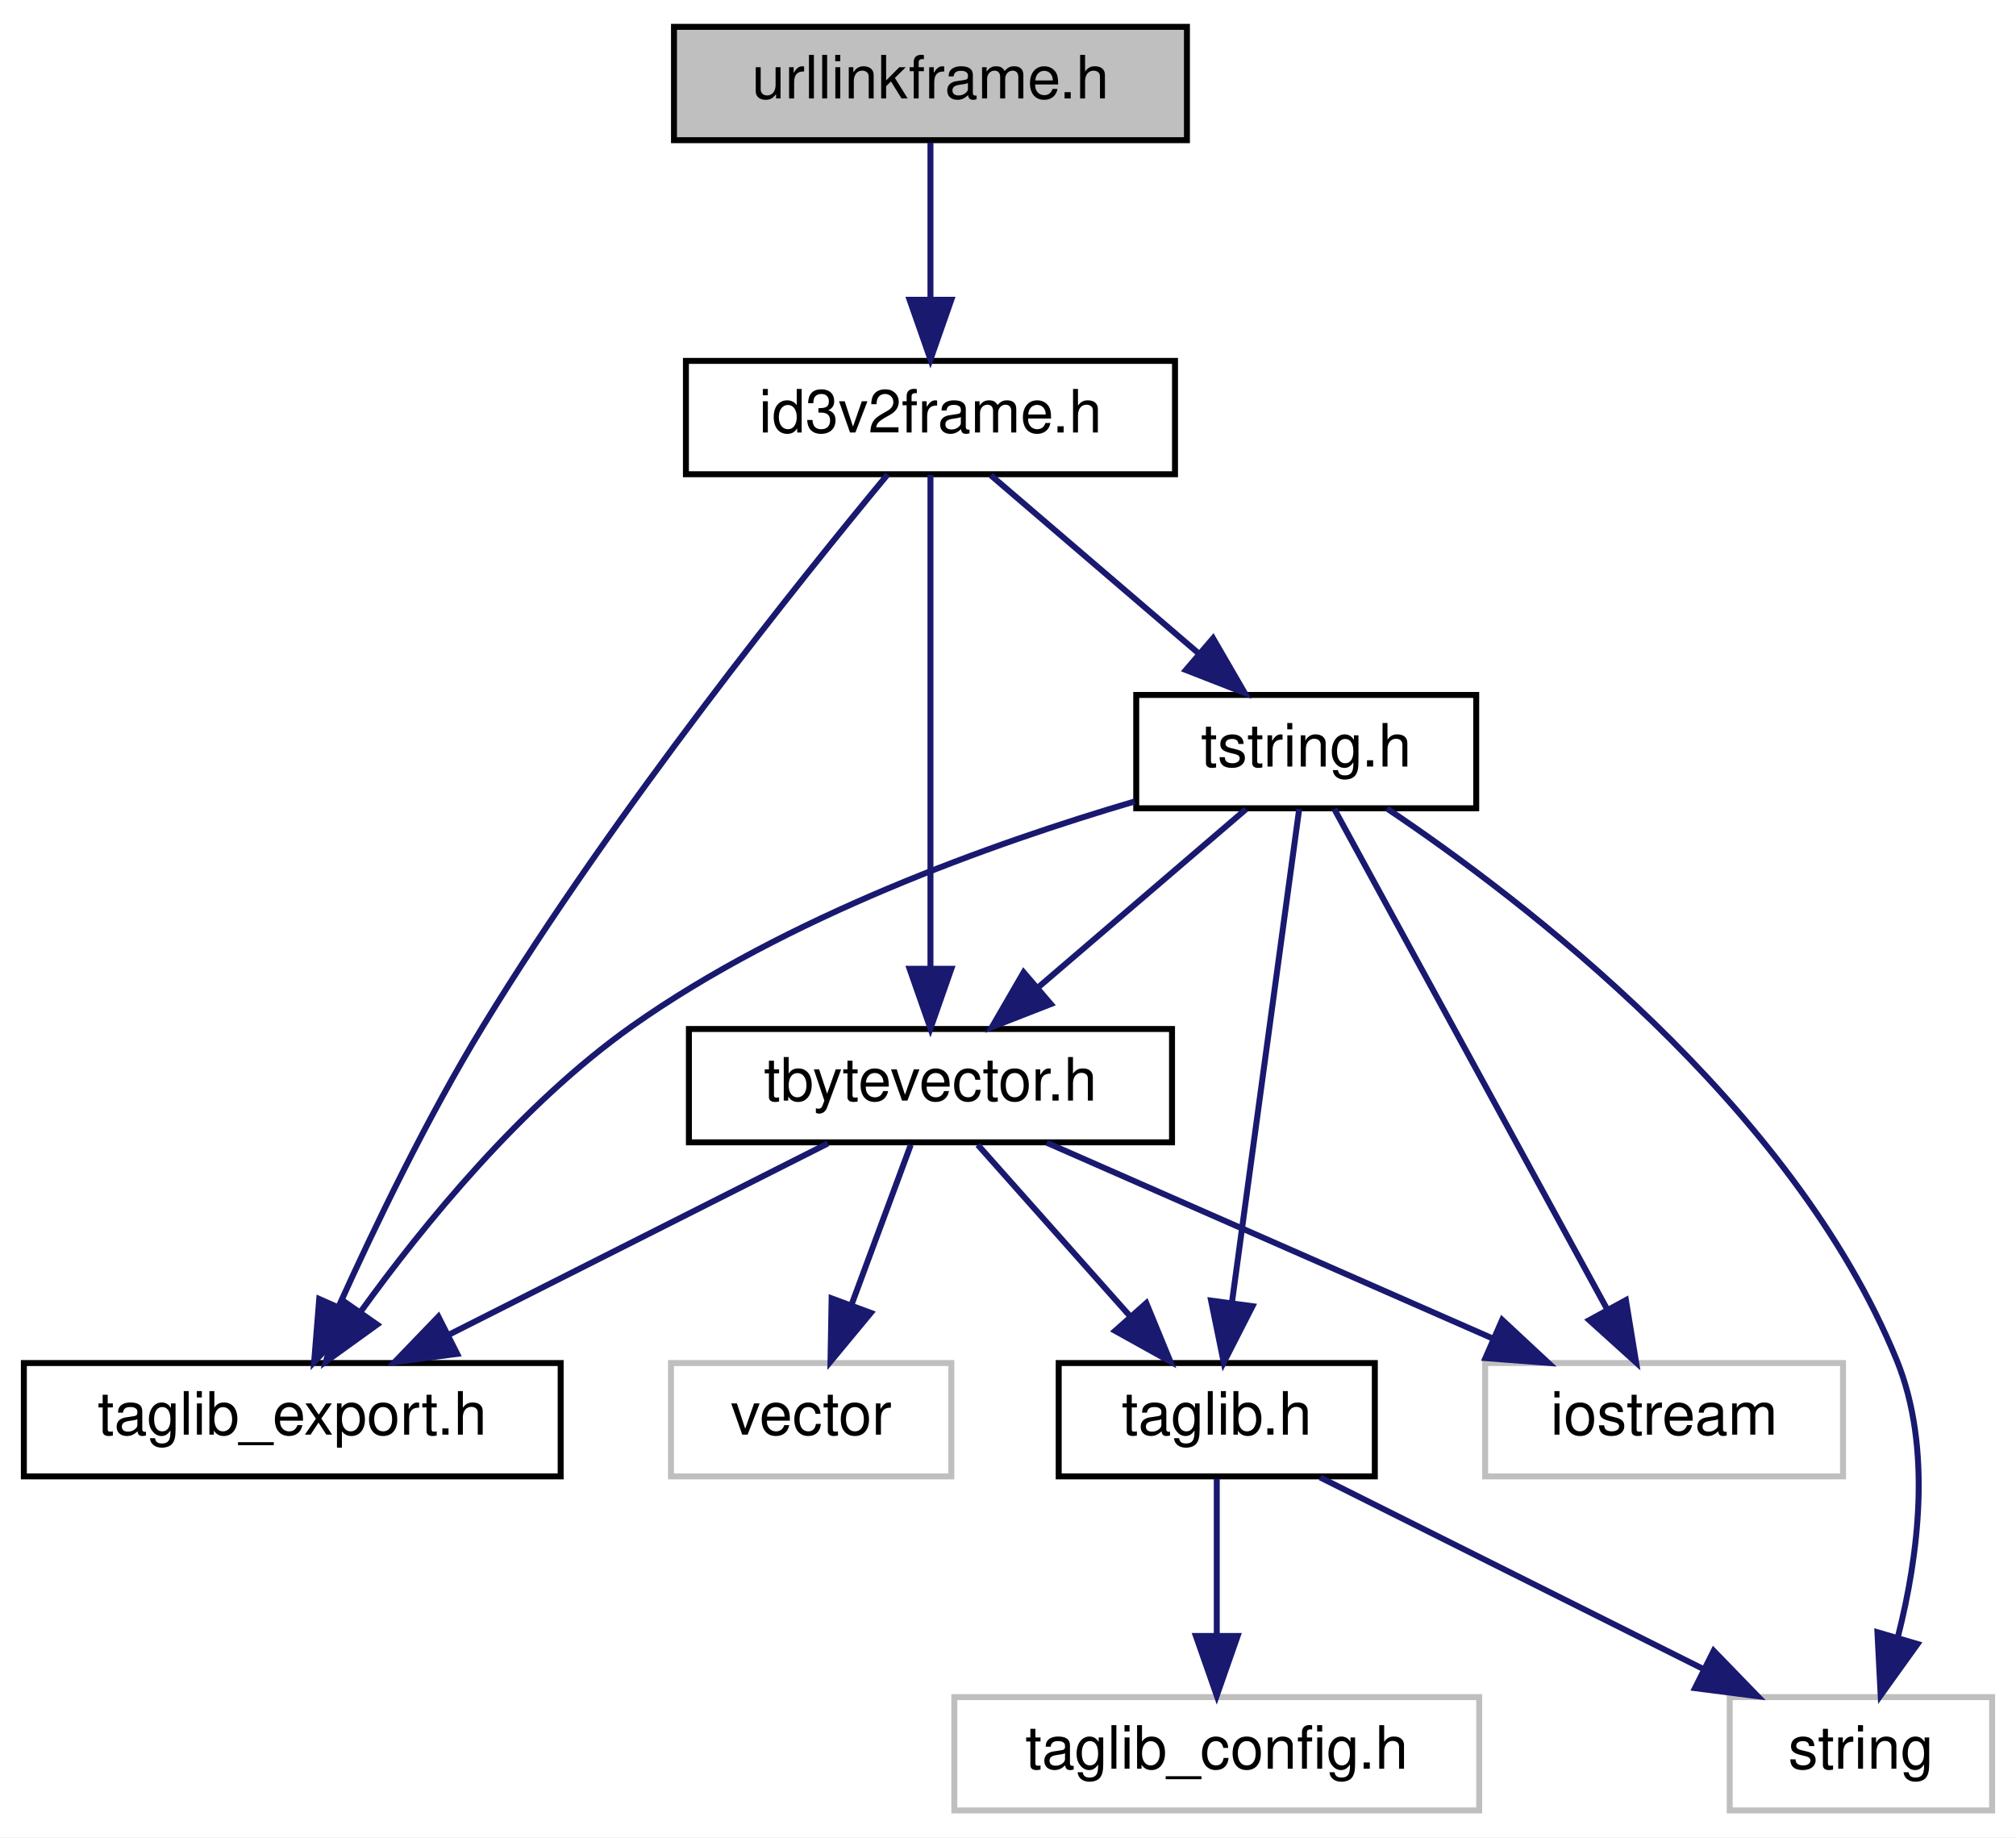
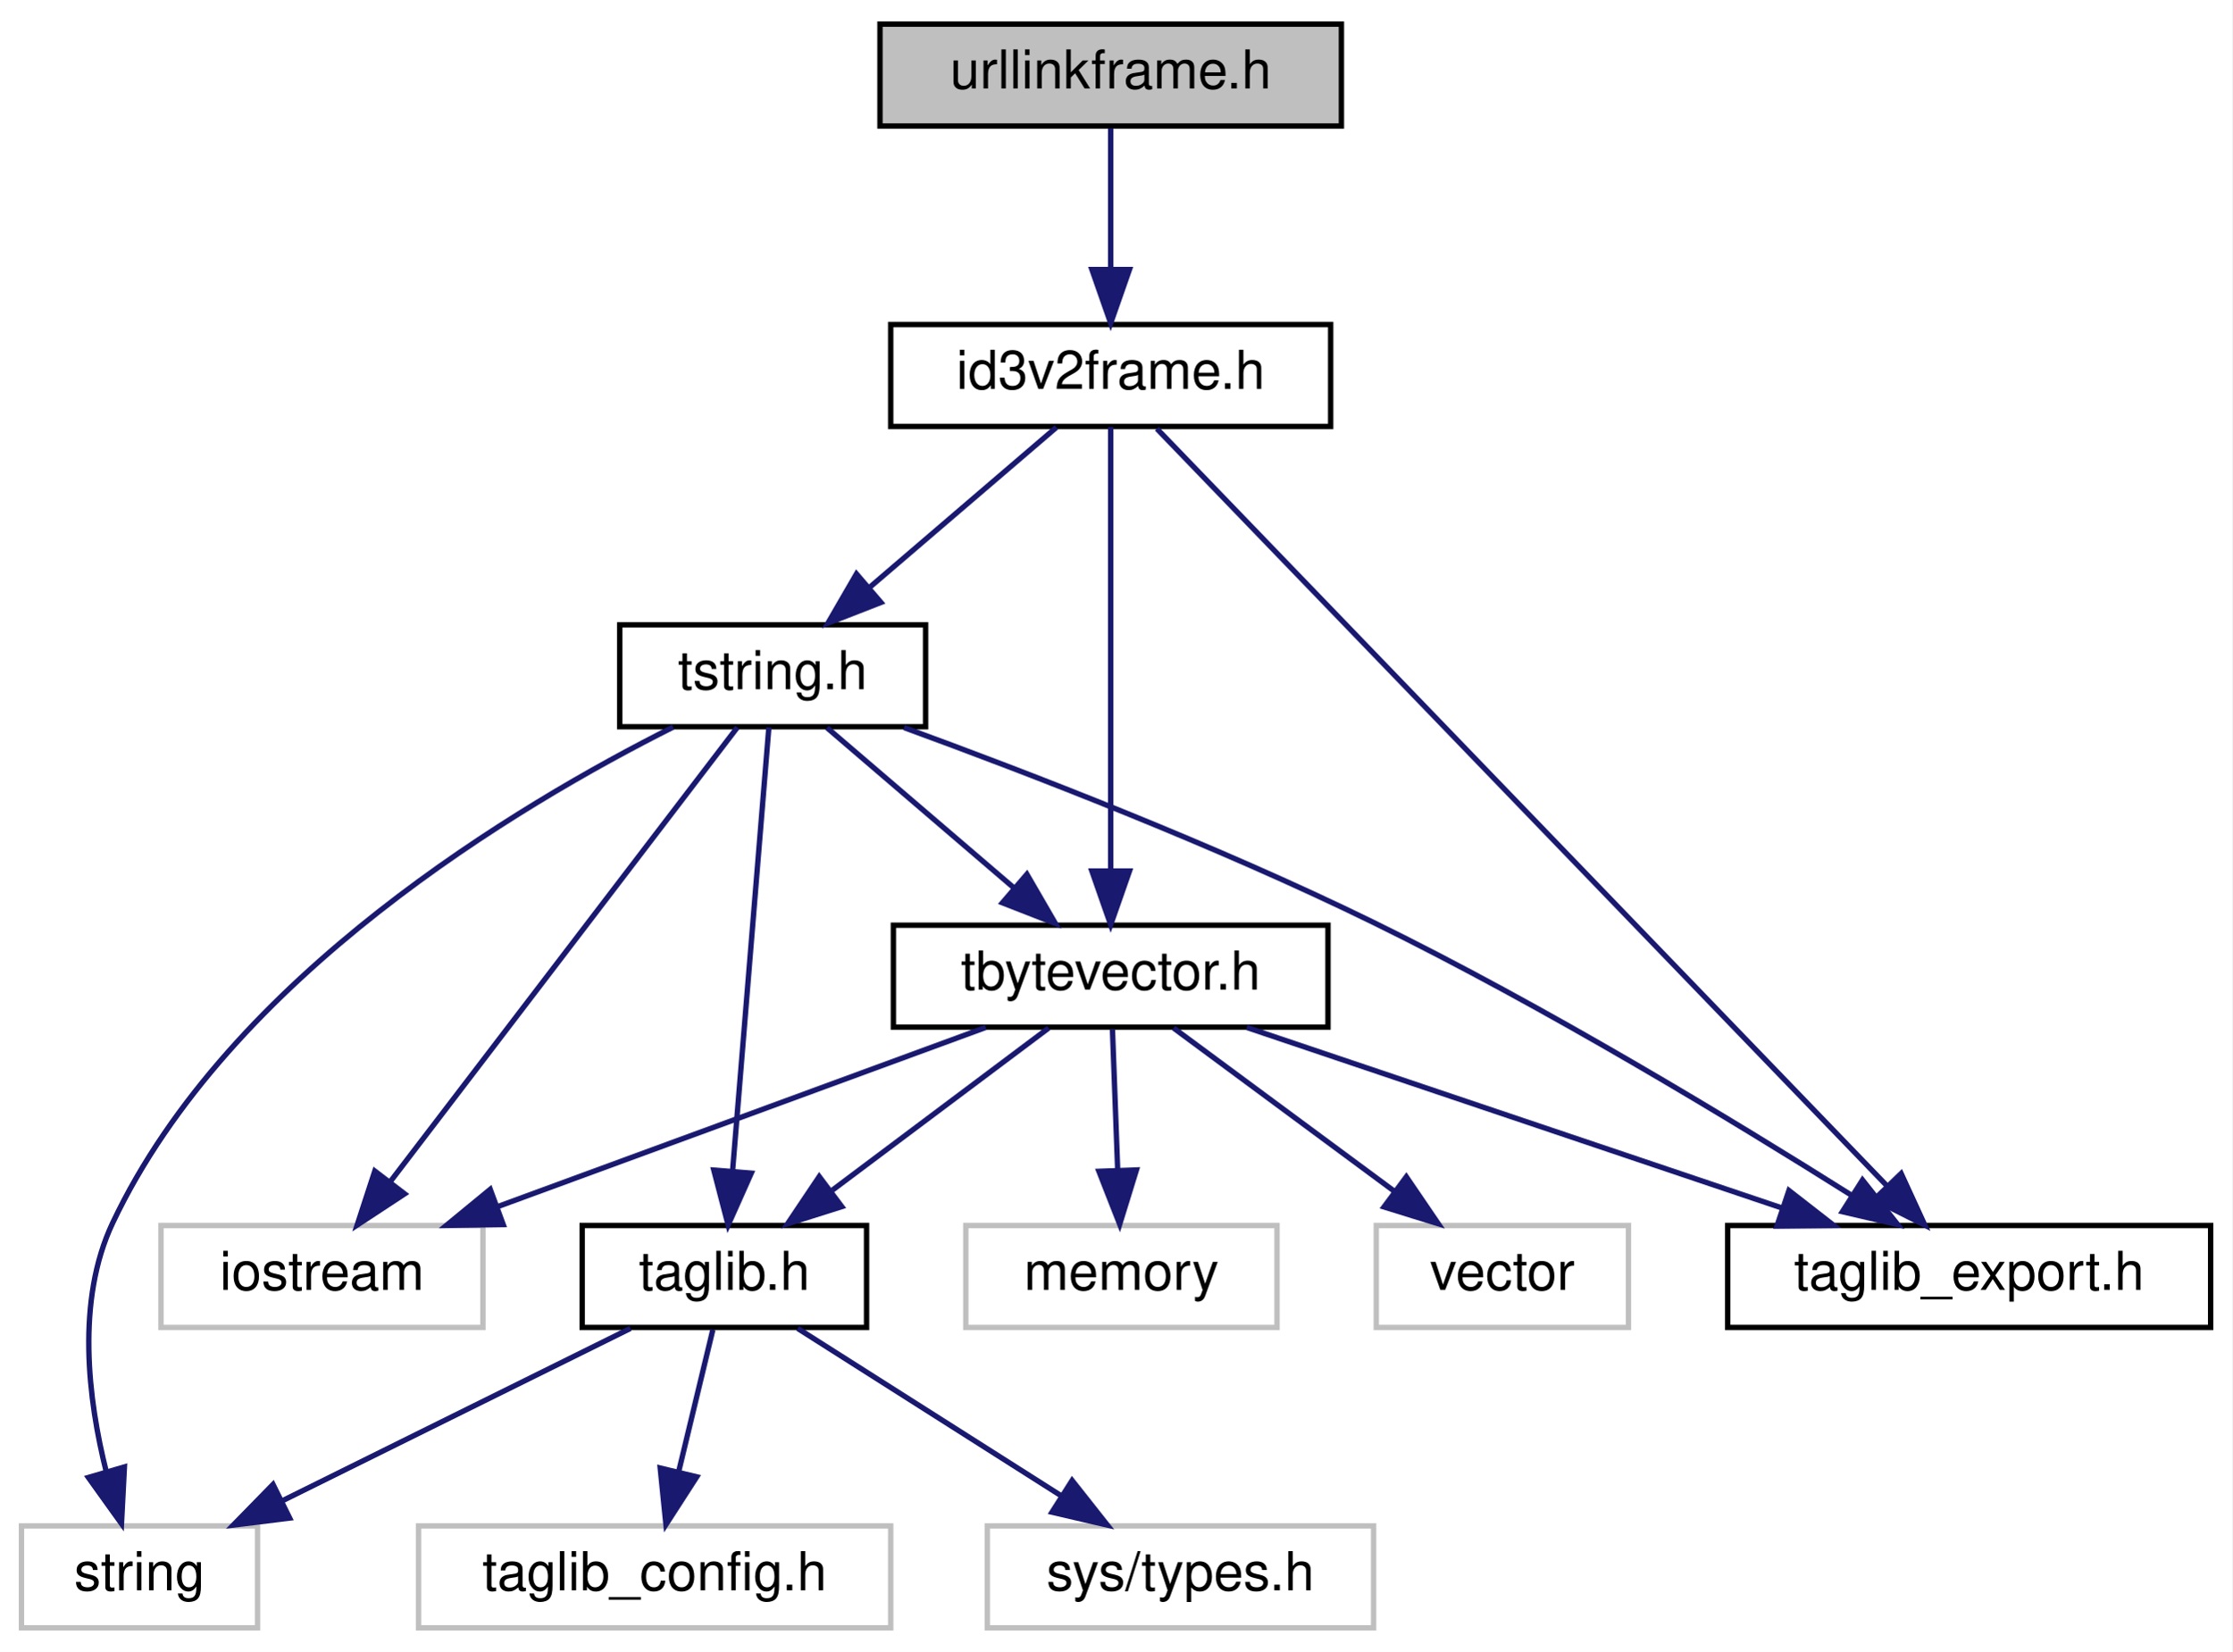
- <svg xmlns="http://www.w3.org/2000/svg" xmlns:xlink="http://www.w3.org/1999/xlink" width="338pt" height="308pt" viewBox="0.00 0.00 338.00 308.00">
+ <svg xmlns="http://www.w3.org/2000/svg" xmlns:xlink="http://www.w3.org/1999/xlink" width="416pt" height="308pt" viewBox="0.00 0.00 416.00 308.00">
  <g id="graph0" class="graph" transform="scale(1 1) rotate(0) translate(4 304)">
-     <polygon fill="white" stroke="transparent" points="-4,4 -4,-304 334,-304 334,4 -4,4" />
+     <polygon fill="white" stroke="transparent" points="-4,4 -4,-304 412,-304 412,4 -4,4" />
    <g id="node1" class="node">
      <g id="a_node1">
        <a xlink:title=" ">
-           <polygon fill="#bfbfbf" stroke="black" points="109,-280.5 109,-299.5 195,-299.5 195,-280.5 109,-280.5" />
-           <text text-anchor="middle" x="152" y="-287.5" font-family="Helvetica,sans-Serif" font-size="10.00">urllinkframe.h</text>
+           <polygon fill="#bfbfbf" stroke="black" points="160,-280.5 160,-299.5 246,-299.5 246,-280.5 160,-280.5" />
+           <text text-anchor="middle" x="203" y="-287.5" font-family="Helvetica,sans-Serif" font-size="10.00">urllinkframe.h</text>
        </a>
      </g>
    </g>
    <g id="node2" class="node">
      <g id="a_node2">
        <a xlink:href="id3v2frame_8h.html" target="_top" xlink:title=" ">
-           <polygon fill="white" stroke="black" points="111,-224.5 111,-243.5 193,-243.5 193,-224.5 111,-224.5" />
-           <text text-anchor="middle" x="152" y="-231.5" font-family="Helvetica,sans-Serif" font-size="10.00">id3v2frame.h</text>
+           <polygon fill="white" stroke="black" points="162,-224.5 162,-243.5 244,-243.5 244,-224.5 162,-224.5" />
+           <text text-anchor="middle" x="203" y="-231.5" font-family="Helvetica,sans-Serif" font-size="10.00">id3v2frame.h</text>
        </a>
      </g>
    </g>
    <g id="edge1" class="edge">
-       <path fill="none" stroke="midnightblue" d="M152,-280.08C152,-273.01 152,-262.86 152,-253.99" />
-       <polygon fill="midnightblue" stroke="midnightblue" points="155.5,-253.75 152,-243.75 148.5,-253.75 155.5,-253.75" />
+       <path fill="none" stroke="midnightblue" d="M203,-280.08C203,-273.01 203,-262.86 203,-253.99" />
+       <polygon fill="midnightblue" stroke="midnightblue" points="206.5,-253.75 203,-243.75 199.5,-253.75 206.5,-253.75" />
    </g>
    <g id="node3" class="node">
      <g id="a_node3">
        <a xlink:href="tstring_8h.html" target="_top" xlink:title=" ">
-           <polygon fill="white" stroke="black" points="186.5,-168.5 186.5,-187.5 243.5,-187.5 243.5,-168.5 186.5,-168.5" />
-           <text text-anchor="middle" x="215" y="-175.5" font-family="Helvetica,sans-Serif" font-size="10.00">tstring.h</text>
+           <polygon fill="white" stroke="black" points="111.5,-168.5 111.5,-187.5 168.5,-187.5 168.5,-168.5 111.5,-168.5" />
+           <text text-anchor="middle" x="140" y="-175.5" font-family="Helvetica,sans-Serif" font-size="10.00">tstring.h</text>
        </a>
      </g>
    </g>
    <g id="edge2" class="edge">
-       <path fill="none" stroke="midnightblue" d="M162.12,-224.32C171.53,-216.26 185.74,-204.08 197.07,-194.37" />
-       <polygon fill="midnightblue" stroke="midnightblue" points="199.38,-197 204.69,-187.83 194.82,-191.68 199.38,-197" />
+       <path fill="none" stroke="midnightblue" d="M192.88,-224.32C183.47,-216.26 169.26,-204.08 157.93,-194.37" />
+       <polygon fill="midnightblue" stroke="midnightblue" points="160.18,-191.68 150.31,-187.83 155.62,-197 160.18,-191.68" />
+     </g>
+     <g id="node6" class="node">
+       <g id="a_node6">
+         <a xlink:href="tbytevector_8h.html" target="_top" xlink:title=" ">
+           <polygon fill="white" stroke="black" points="162.5,-112.5 162.5,-131.5 243.5,-131.5 243.5,-112.5 162.5,-112.5" />
+           <text text-anchor="middle" x="203" y="-119.5" font-family="Helvetica,sans-Serif" font-size="10.00">tbytevector.h</text>
+         </a>
+       </g>
+     </g>
+     <g id="edge16" class="edge">
+       <path fill="none" stroke="midnightblue" d="M203,-224.37C203,-206.62 203,-165.67 203,-141.6" />
+       <polygon fill="midnightblue" stroke="midnightblue" points="206.5,-141.59 203,-131.59 199.5,-141.59 206.5,-141.59" />
+     </g>
+     <g id="node12" class="node">
+       <g id="a_node12">
+         <a xlink:href="taglib__export_8h.html" target="_top" xlink:title=" ">
+           <polygon fill="white" stroke="black" points="318,-56.5 318,-75.5 408,-75.5 408,-56.5 318,-56.5" />
+           <text text-anchor="middle" x="363" y="-63.5" font-family="Helvetica,sans-Serif" font-size="10.00">taglib_export.h</text>
+         </a>
+       </g>
+     </g>
+     <g id="edge17" class="edge">
+       <path fill="none" stroke="midnightblue" d="M211.6,-224.08C237.44,-197.27 314.62,-117.19 347.69,-82.89" />
+       <polygon fill="midnightblue" stroke="midnightblue" points="350.32,-85.2 354.74,-75.57 345.28,-80.34 350.32,-85.2" />
    </g>
    <g id="node4" class="node">
      <g id="a_node4">
-         <a xlink:href="taglib__export_8h.html" target="_top" xlink:title=" ">
-           <polygon fill="white" stroke="black" points="0,-56.5 0,-75.5 90,-75.5 90,-56.5 0,-56.5" />
-           <text text-anchor="middle" x="45" y="-63.5" font-family="Helvetica,sans-Serif" font-size="10.00">taglib_export.h</text>
+         <a xlink:title=" ">
+           <polygon fill="white" stroke="#bfbfbf" points="26,-56.5 26,-75.5 86,-75.5 86,-56.5 26,-56.5" />
+           <text text-anchor="middle" x="56" y="-63.5" font-family="Helvetica,sans-Serif" font-size="10.00">iostream</text>
+         </a>
+       </g>
+     </g>
+     <g id="edge3" class="edge">
+       <path fill="none" stroke="midnightblue" d="M133.41,-168.37C119.48,-150.14 86.87,-107.43 68.73,-83.68" />
+       <polygon fill="midnightblue" stroke="midnightblue" points="71.41,-81.41 62.56,-75.59 65.85,-85.66 71.41,-81.41" />
+     </g>
+     <g id="node5" class="node">
+       <g id="a_node5">
+         <a xlink:title=" ">
+           <polygon fill="white" stroke="#bfbfbf" points="0,-0.5 0,-19.5 44,-19.5 44,-0.5 0,-0.5" />
+           <text text-anchor="middle" x="22" y="-7.5" font-family="Helvetica,sans-Serif" font-size="10.00">string</text>
+         </a>
+       </g>
+     </g>
+     <g id="edge4" class="edge">
+       <path fill="none" stroke="midnightblue" d="M121.44,-168.43C92.77,-154.03 38.73,-121.96 17,-76 10.13,-61.47 12.42,-43.05 15.82,-29.54" />
+       <polygon fill="midnightblue" stroke="midnightblue" points="19.19,-30.5 18.64,-19.92 12.47,-28.53 19.19,-30.5" />
+     </g>
+     <g id="edge5" class="edge">
+       <path fill="none" stroke="midnightblue" d="M150.12,-168.32C159.53,-160.26 173.74,-148.08 185.07,-138.37" />
+       <polygon fill="midnightblue" stroke="midnightblue" points="187.38,-141 192.69,-131.83 182.82,-135.68 187.38,-141" />
+     </g>
+     <g id="node9" class="node">
+       <g id="a_node9">
+         <a xlink:href="taglib_8h.html" target="_top" xlink:title=" ">
+           <polygon fill="white" stroke="black" points="104.5,-56.5 104.5,-75.5 157.5,-75.5 157.5,-56.5 104.5,-56.5" />
+           <text text-anchor="middle" x="131" y="-63.5" font-family="Helvetica,sans-Serif" font-size="10.00">taglib.h</text>
        </a>
      </g>
    </g>
    <g id="edge15" class="edge">
-       <path fill="none" stroke="midnightblue" d="M144.82,-224.46C130.77,-207.52 99.08,-168.16 77,-132 67.69,-116.75 58.86,-98.42 52.84,-85.11" />
-       <polygon fill="midnightblue" stroke="midnightblue" points="55.92,-83.4 48.67,-75.68 49.52,-86.24 55.92,-83.4" />
-     </g>
-     <g id="node8" class="node">
-       <g id="a_node8">
-         <a xlink:href="tbytevector_8h.html" target="_top" xlink:title=" ">
-           <polygon fill="white" stroke="black" points="111.5,-112.5 111.5,-131.5 192.5,-131.5 192.5,-112.5 111.5,-112.5" />
-           <text text-anchor="middle" x="152" y="-119.5" font-family="Helvetica,sans-Serif" font-size="10.00">tbytevector.h</text>
-         </a>
-       </g>
+       <path fill="none" stroke="midnightblue" d="M139.29,-168.37C137.84,-150.62 134.49,-109.67 132.52,-85.6" />
+       <polygon fill="midnightblue" stroke="midnightblue" points="136.01,-85.27 131.7,-75.59 129.03,-85.84 136.01,-85.27" />
    </g>
    <g id="edge14" class="edge">
-       <path fill="none" stroke="midnightblue" d="M152,-224.37C152,-206.62 152,-165.67 152,-141.6" />
-       <polygon fill="midnightblue" stroke="midnightblue" points="155.5,-141.59 152,-131.59 148.5,-141.59 155.5,-141.59" />
+       <path fill="none" stroke="midnightblue" d="M164.48,-168.35C187.48,-159.95 222.65,-146.39 252,-132 283.93,-116.34 319.09,-95.01 341.1,-81.13" />
+       <polygon fill="midnightblue" stroke="midnightblue" points="343.12,-83.99 349.69,-75.67 339.37,-78.08 343.12,-83.99" />
    </g>
-     <g id="edge3" class="edge">
-       <path fill="none" stroke="midnightblue" d="M186.23,-169.64C162.22,-162.58 127.87,-150.27 102,-132 83.5,-118.93 67,-98.68 56.57,-84.25" />
-       <polygon fill="midnightblue" stroke="midnightblue" points="59.23,-81.95 50.64,-75.75 53.49,-85.96 59.23,-81.95" />
-     </g>
-     <g id="node5" class="node">
-       <g id="a_node5">
-         <a xlink:href="taglib_8h.html" target="_top" xlink:title=" ">
-           <polygon fill="white" stroke="black" points="173.5,-56.5 173.5,-75.5 226.5,-75.5 226.5,-56.5 173.5,-56.5" />
-           <text text-anchor="middle" x="200" y="-63.5" font-family="Helvetica,sans-Serif" font-size="10.00">taglib.h</text>
-         </a>
-       </g>
-     </g>
-     <g id="edge4" class="edge">
-       <path fill="none" stroke="midnightblue" d="M213.82,-168.37C211.4,-150.62 205.82,-109.67 202.54,-85.6" />
-       <polygon fill="midnightblue" stroke="midnightblue" points="205.99,-85.03 201.17,-75.59 199.05,-85.97 205.99,-85.03" />
+     <g id="edge6" class="edge">
+       <path fill="none" stroke="midnightblue" d="M179.71,-112.44C155.19,-103.44 116.4,-89.19 88.8,-79.05" />
+       <polygon fill="midnightblue" stroke="midnightblue" points="89.78,-75.68 79.18,-75.52 87.36,-82.25 89.78,-75.68" />
    </g>
    <g id="node7" class="node">
      <g id="a_node7">
        <a xlink:title=" ">
-           <polygon fill="white" stroke="#bfbfbf" points="286,-0.5 286,-19.5 330,-19.5 330,-0.5 286,-0.5" />
-           <text text-anchor="middle" x="308" y="-7.5" font-family="Helvetica,sans-Serif" font-size="10.00">string</text>
+           <polygon fill="white" stroke="#bfbfbf" points="176,-56.5 176,-75.5 234,-75.5 234,-56.5 176,-56.5" />
+           <text text-anchor="middle" x="205" y="-63.5" font-family="Helvetica,sans-Serif" font-size="10.00">memory</text>
        </a>
      </g>
    </g>
+     <g id="edge7" class="edge">
+       <path fill="none" stroke="midnightblue" d="M203.33,-112.08C203.59,-105.01 203.97,-94.86 204.3,-85.99" />
+       <polygon fill="midnightblue" stroke="midnightblue" points="207.8,-85.87 204.68,-75.75 200.81,-85.61 207.8,-85.87" />
+     </g>
+     <g id="node8" class="node">
+       <g id="a_node8">
+         <a xlink:title=" ">
+           <polygon fill="white" stroke="#bfbfbf" points="252.5,-56.5 252.5,-75.5 299.5,-75.5 299.5,-56.5 252.5,-56.5" />
+           <text text-anchor="middle" x="276" y="-63.5" font-family="Helvetica,sans-Serif" font-size="10.00">vector</text>
+         </a>
+       </g>
+     </g>
+     <g id="edge8" class="edge">
+       <path fill="none" stroke="midnightblue" d="M214.73,-112.32C225.84,-104.11 242.74,-91.6 255.98,-81.81" />
+       <polygon fill="midnightblue" stroke="midnightblue" points="258.1,-84.59 264.06,-75.83 253.94,-78.97 258.1,-84.59" />
+     </g>
+     <g id="edge9" class="edge">
+       <path fill="none" stroke="midnightblue" d="M191.43,-112.32C180.58,-104.18 164.12,-91.84 151.12,-82.09" />
+       <polygon fill="midnightblue" stroke="midnightblue" points="152.88,-79.03 142.78,-75.83 148.68,-84.63 152.88,-79.03" />
+     </g>
+     <g id="edge13" class="edge">
+       <path fill="none" stroke="midnightblue" d="M228.35,-112.44C255.27,-103.36 298,-88.94 328.09,-78.78" />
+       <polygon fill="midnightblue" stroke="midnightblue" points="329.41,-82.03 337.77,-75.52 327.17,-75.4 329.41,-82.03" />
+     </g>
    <g id="edge12" class="edge">
-       <path fill="none" stroke="midnightblue" d="M228.55,-168.45C251.34,-153.17 296.55,-118.73 314,-76 320.02,-61.25 317.62,-43.09 314.23,-29.72" />
-       <polygon fill="midnightblue" stroke="midnightblue" points="317.49,-28.4 311.31,-19.79 310.77,-30.37 317.49,-28.4" />
-     </g>
-     <g id="edge7" class="edge">
-       <path fill="none" stroke="midnightblue" d="M204.88,-168.32C195.47,-160.26 181.26,-148.08 169.93,-138.37" />
-       <polygon fill="midnightblue" stroke="midnightblue" points="172.18,-135.68 162.31,-131.83 167.62,-141 172.18,-135.68" />
+       <path fill="none" stroke="midnightblue" d="M113.49,-56.32C95.93,-47.62 68.67,-34.12 48.47,-24.11" />
+       <polygon fill="midnightblue" stroke="midnightblue" points="49.98,-20.96 39.47,-19.65 46.88,-27.23 49.98,-20.96" />
    </g>
    <g id="node10" class="node">
      <g id="a_node10">
        <a xlink:title=" ">
-           <polygon fill="white" stroke="#bfbfbf" points="245,-56.5 245,-75.5 305,-75.5 305,-56.5 245,-56.5" />
-           <text text-anchor="middle" x="275" y="-63.5" font-family="Helvetica,sans-Serif" font-size="10.00">iostream</text>
-         </a>
-       </g>
-     </g>
-     <g id="edge13" class="edge">
-       <path fill="none" stroke="midnightblue" d="M219.71,-168.37C229.52,-150.38 252.34,-108.55 265.39,-84.63" />
-       <polygon fill="midnightblue" stroke="midnightblue" points="268.6,-86.05 270.31,-75.59 262.45,-82.69 268.6,-86.05" />
-     </g>
-     <g id="node6" class="node">
-       <g id="a_node6">
-         <a xlink:title=" ">
-           <polygon fill="white" stroke="#bfbfbf" points="156,-0.5 156,-19.5 244,-19.5 244,-0.5 156,-0.5" />
-           <text text-anchor="middle" x="200" y="-7.5" font-family="Helvetica,sans-Serif" font-size="10.00">taglib_config.h</text>
-         </a>
-       </g>
-     </g>
-     <g id="edge5" class="edge">
-       <path fill="none" stroke="midnightblue" d="M200,-56.08C200,-49.01 200,-38.86 200,-29.99" />
-       <polygon fill="midnightblue" stroke="midnightblue" points="203.5,-29.75 200,-19.75 196.5,-29.75 203.5,-29.75" />
-     </g>
-     <g id="edge6" class="edge">
-       <path fill="none" stroke="midnightblue" d="M217.35,-56.32C234.67,-47.66 261.52,-34.24 281.5,-24.25" />
-       <polygon fill="midnightblue" stroke="midnightblue" points="283.31,-27.26 290.69,-19.65 280.18,-21 283.31,-27.26" />
-     </g>
-     <g id="edge9" class="edge">
-       <path fill="none" stroke="midnightblue" d="M134.81,-112.32C117.65,-103.66 91.05,-90.24 71.25,-80.25" />
-       <polygon fill="midnightblue" stroke="midnightblue" points="72.65,-77.04 62.15,-75.65 69.5,-83.28 72.65,-77.04" />
-     </g>
-     <g id="edge8" class="edge">
-       <path fill="none" stroke="midnightblue" d="M159.93,-112.08C166.85,-104.3 177.07,-92.8 185.45,-83.37" />
-       <polygon fill="midnightblue" stroke="midnightblue" points="188.19,-85.55 192.22,-75.75 182.96,-80.9 188.19,-85.55" />
-     </g>
-     <g id="node9" class="node">
-       <g id="a_node9">
-         <a xlink:title=" ">
-           <polygon fill="white" stroke="#bfbfbf" points="108.5,-56.5 108.5,-75.5 155.5,-75.5 155.5,-56.5 108.5,-56.5" />
-           <text text-anchor="middle" x="132" y="-63.5" font-family="Helvetica,sans-Serif" font-size="10.00">vector</text>
+           <polygon fill="white" stroke="#bfbfbf" points="74,-0.5 74,-19.5 162,-19.5 162,-0.5 74,-0.5" />
+           <text text-anchor="middle" x="118" y="-7.5" font-family="Helvetica,sans-Serif" font-size="10.00">taglib_config.h</text>
        </a>
      </g>
    </g>
    <g id="edge10" class="edge">
-       <path fill="none" stroke="midnightblue" d="M148.7,-112.08C146.02,-104.85 142.15,-94.41 138.81,-85.4" />
-       <polygon fill="midnightblue" stroke="midnightblue" points="142,-83.91 135.24,-75.75 135.43,-86.34 142,-83.91" />
+       <path fill="none" stroke="midnightblue" d="M128.85,-56.08C127.13,-48.93 124.65,-38.64 122.5,-29.69" />
+       <polygon fill="midnightblue" stroke="midnightblue" points="125.85,-28.65 120.11,-19.75 119.04,-30.29 125.85,-28.65" />
+     </g>
+     <g id="node11" class="node">
+       <g id="a_node11">
+         <a xlink:title=" ">
+           <polygon fill="white" stroke="#bfbfbf" points="180,-0.5 180,-19.5 252,-19.5 252,-0.5 180,-0.5" />
+           <text text-anchor="middle" x="216" y="-7.5" font-family="Helvetica,sans-Serif" font-size="10.00">sys/types.h</text>
+         </a>
+       </g>
    </g>
    <g id="edge11" class="edge">
-       <path fill="none" stroke="midnightblue" d="M171.49,-112.44C191.64,-103.6 223.32,-89.69 246.33,-79.59" />
-       <polygon fill="midnightblue" stroke="midnightblue" points="247.85,-82.74 255.6,-75.52 245.04,-76.33 247.85,-82.74" />
+       <path fill="none" stroke="midnightblue" d="M144.66,-56.32C157.92,-47.9 178.27,-34.97 193.85,-25.07" />
+       <polygon fill="midnightblue" stroke="midnightblue" points="195.81,-27.97 202.38,-19.65 192.06,-22.06 195.81,-27.97" />
    </g>
  </g>
</svg>
